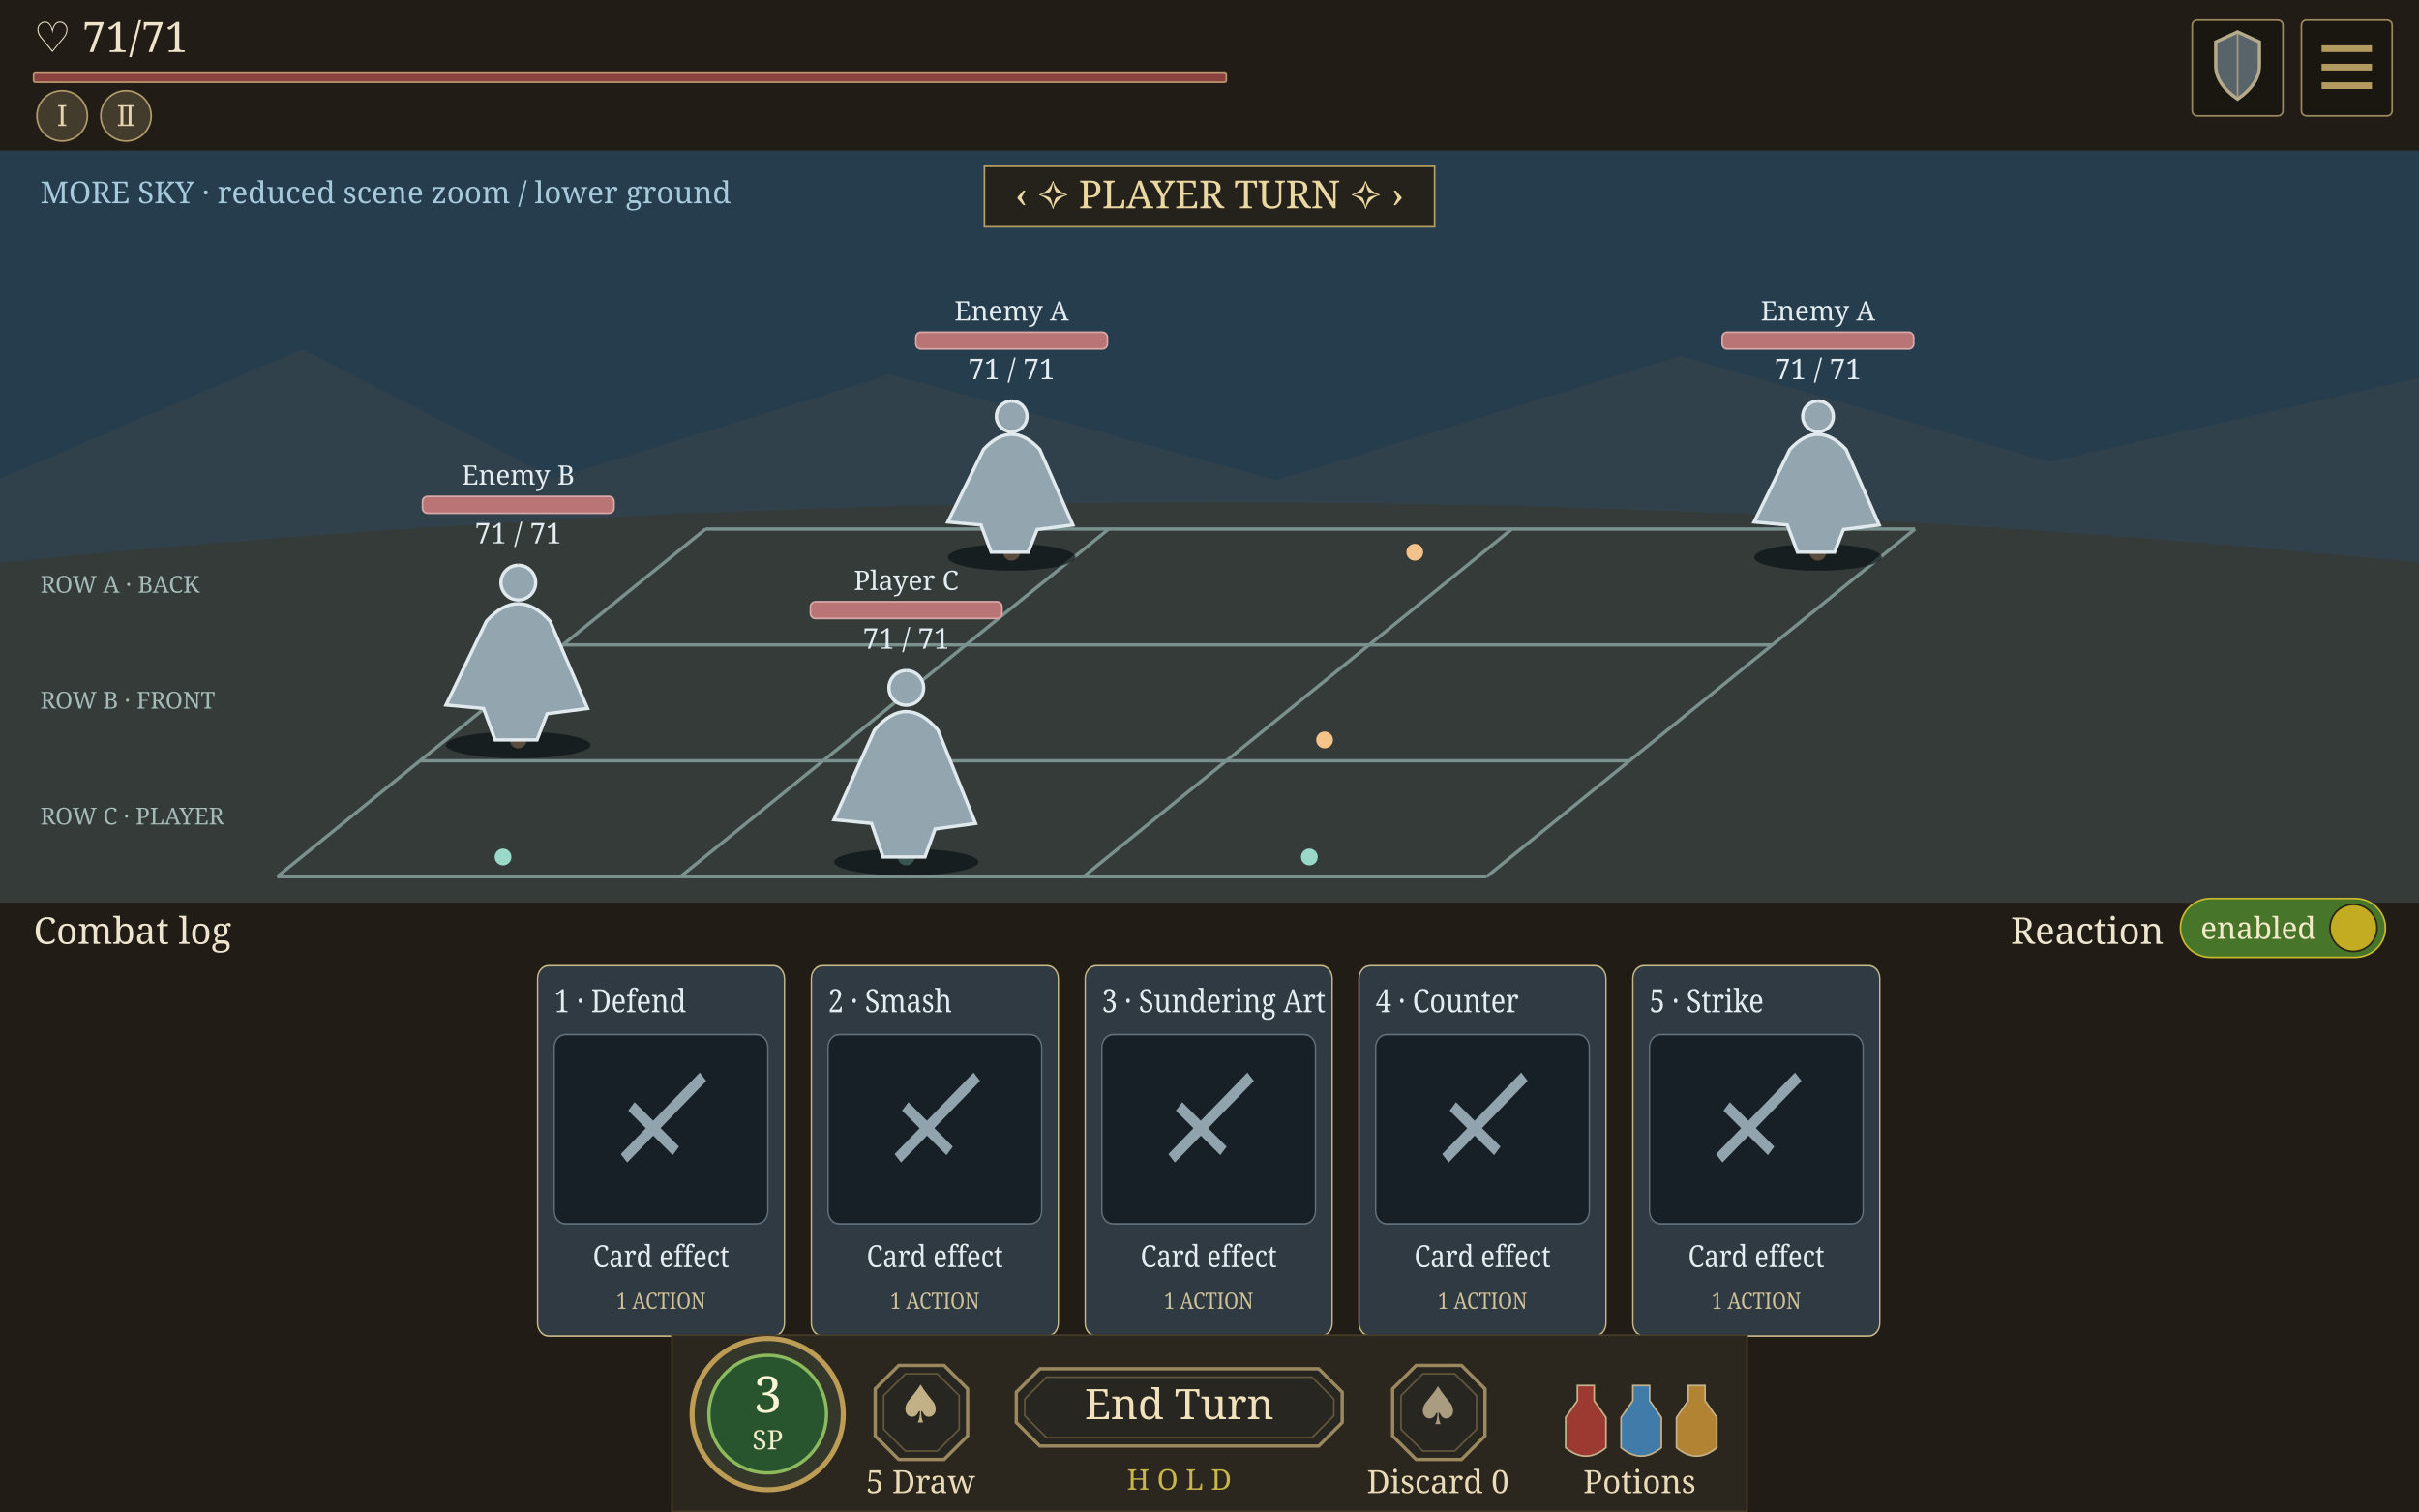
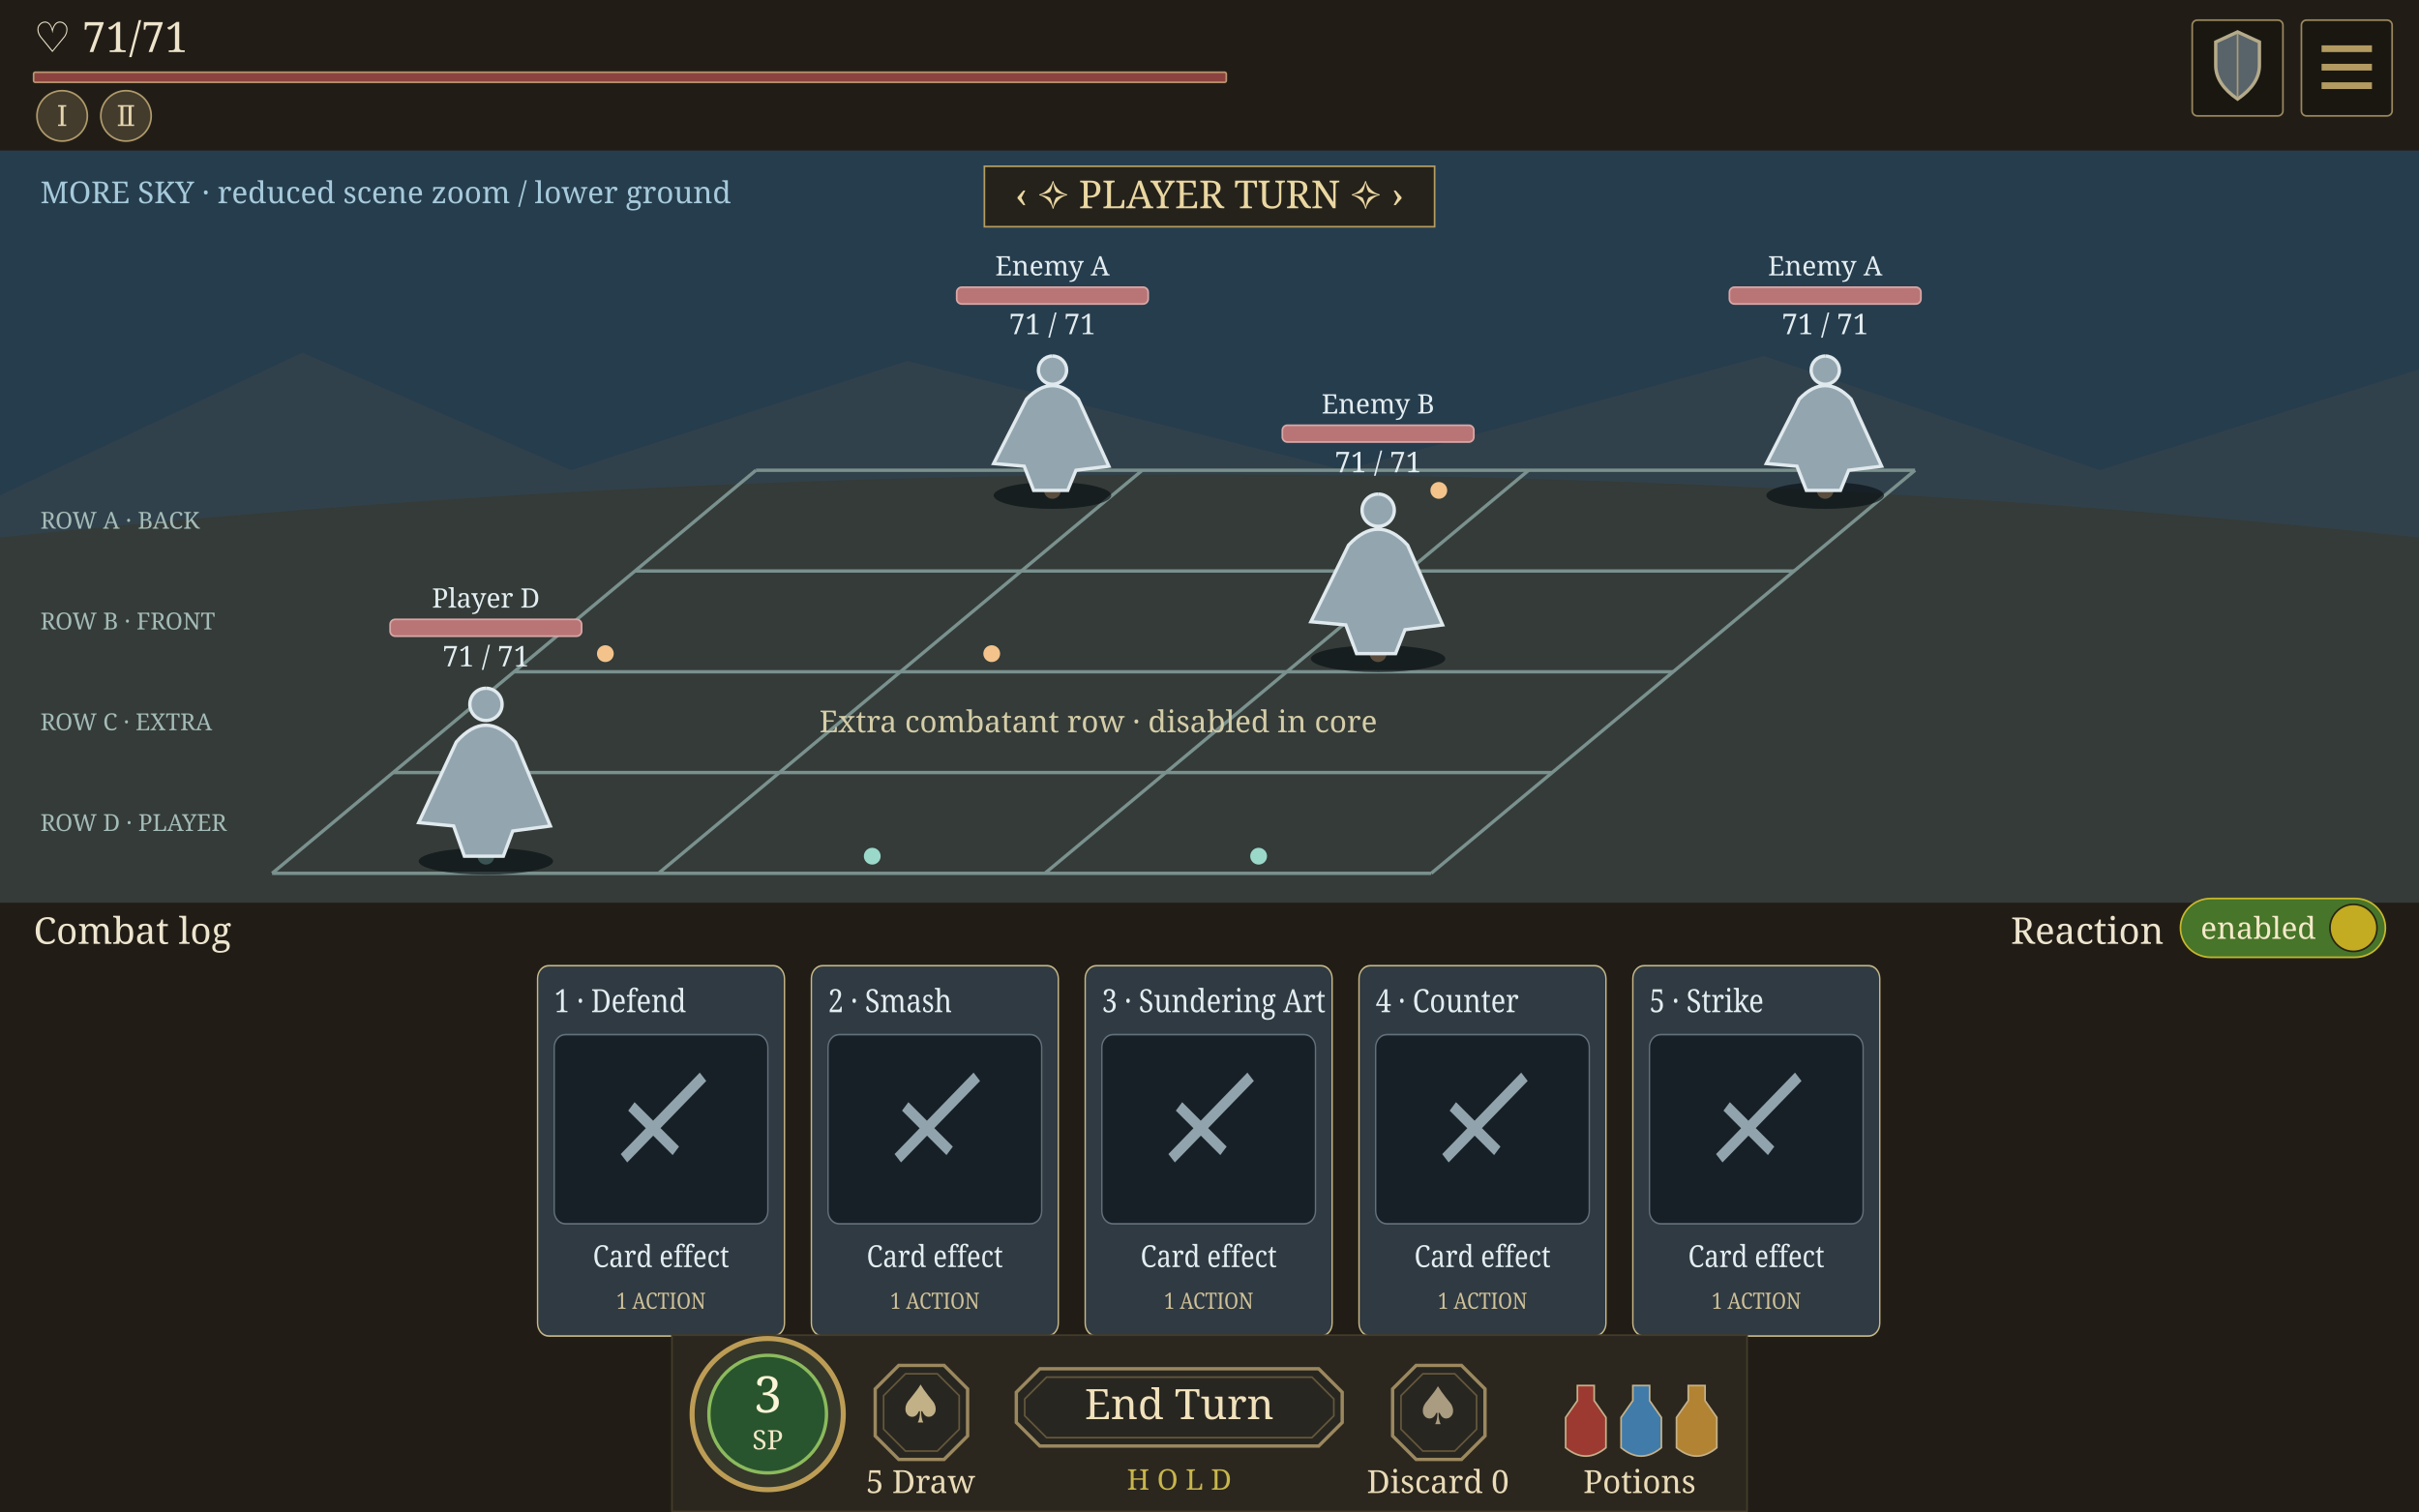
<svg xmlns="http://www.w3.org/2000/svg" width="1440" height="900" viewBox="0 0 1440 900">
  <style>text{font-family:Georgia,serif}</style>
  <rect x="0" y="0" width="1440" height="900" rx="0" fill="#211d16" stroke="#211d16" />
-   <g transform="translate(0,-55)">
-     <rect x="0" y="145" width="1440" height="477" rx="0" fill="#263d4d" stroke="#263d4d" />
-     <text x="24" y="176" font-size="18" fill="#a6cadb" text-anchor="start">MORE SKY · reduced scene zoom / lower ground</text>
-     <path d="M0 340 L180 263 L330 340 L530 278 L760 341 L1000 267 L1220 330 L1440 280 L1440 622 L0 622Z" fill="#31414b" />
-     <path d="M0 390 Q720 318 1440 390 L1440 622 L0 622Z" fill="#343b38" />
-     <path d="M420 370 L1140 370" stroke="#7a918e" stroke-width="2" />
-     <path d="M335 439 L1055 439" stroke="#7a918e" stroke-width="2" />
-     <path d="M250 508 L970 508" stroke="#7a918e" stroke-width="2" />
-     <path d="M165 577 L885 577" stroke="#7a918e" stroke-width="2" />
-     <path d="M420 370 L165 577" stroke="#7a918e" stroke-width="2" />
-     <path d="M660 370 L405 577" stroke="#7a918e" stroke-width="2" />
-     <path d="M900 370 L645 577" stroke="#7a918e" stroke-width="2" />
-     <path d="M1140 370 L885 577" stroke="#7a918e" stroke-width="2" />
-     <text x="24" y="407.95" font-size="14" fill="#a4bbb7" text-anchor="start">ROW A · BACK</text>
-     <text x="24" y="476.95" font-size="14" fill="#a4bbb7" text-anchor="start">ROW B · FRONT</text>
-     <text x="24" y="545.95" font-size="14" fill="#a4bbb7" text-anchor="start">ROW C · PLAYER</text>
-     <circle cx="602.2" cy="383.8" r="5" fill="#f3c38b" />
-     <circle cx="308.5" cy="495.58" r="5" fill="#f3c38b" />
-     <circle cx="299.45" cy="565.27" r="5" fill="#9ad8ca" />
-     <circle cx="842.2" cy="383.8" r="5" fill="#f3c38b" />
-     <circle cx="548.5" cy="495.58" r="5" fill="#f3c38b" />
-     <circle cx="539.45" cy="565.27" r="5" fill="#9ad8ca" />
-     <circle cx="1082.2" cy="383.8" r="5" fill="#f3c38b" />
-     <circle cx="788.5" cy="495.58" r="5" fill="#f3c38b" />
-     <circle cx="779.45" cy="565.27" r="5" fill="#9ad8ca" />
-     <ellipse cx="602.2" cy="386.8" rx="38.0" ry="8" fill="#080e12" opacity=".65" />
-     <path d="M602.2 293.8 a9.12 9.12 0 1 0 .1 0 M585.48 322.6 Q602.2 304.6 618.92 322.6 L638.68 367.6 L617.4 370.3 L612.08 383.8 L590.04 383.8 L583.96 367.6 L564.2 365.8 Z" fill="#93a6b0" stroke="#e0e9ed" stroke-width="2" />
-     <rect x="545.2" y="252.8" width="114" height="10" rx="3" fill="#b97576" stroke="#d9a7a7" />
-     <text x="602.2" y="245.8" font-size="16" fill="#e3edf1" text-anchor="middle">Enemy A</text>
-     <text x="602.2" y="280.8" font-size="17" fill="#e3edf1" text-anchor="middle">71 / 71</text>
-     <ellipse cx="1082.2" cy="386.8" rx="38.0" ry="8" fill="#080e12" opacity=".65" />
-     <path d="M1082.2 293.8 a9.12 9.12 0 1 0 .1 0 M1065.48 322.6 Q1082.2 304.6 1098.92 322.6 L1118.68 367.6 L1097.4 370.3 L1092.08 383.8 L1070.04 383.8 L1063.96 367.6 L1044.2 365.8 Z" fill="#93a6b0" stroke="#e0e9ed" stroke-width="2" />
-     <rect x="1025.2" y="252.8" width="114" height="10" rx="3" fill="#b97576" stroke="#d9a7a7" />
-     <text x="1082.2" y="245.8" font-size="16" fill="#e3edf1" text-anchor="middle">Enemy A</text>
-     <text x="1082.2" y="280.8" font-size="17" fill="#e3edf1" text-anchor="middle">71 / 71</text>
-     <ellipse cx="308.5" cy="498.58" rx="43.0" ry="8" fill="#080e12" opacity=".65" />
-     <path d="M308.5 391.58 a10.32 10.32 0 1 0 .1 0 M289.58 424.86 Q308.5 404.06 327.42 424.86 L349.78 476.86 L325.7 479.98 L319.68 495.58 L294.74 495.58 L287.86 476.86 L265.5 474.78 Z" fill="#93a6b0" stroke="#e0e9ed" stroke-width="2" />
-     <rect x="251.5" y="350.58" width="114" height="10" rx="3" fill="#b97576" stroke="#d9a7a7" />
-     <text x="308.5" y="343.58" font-size="16" fill="#e3edf1" text-anchor="middle">Enemy B</text>
-     <text x="308.5" y="378.58" font-size="17" fill="#e3edf1" text-anchor="middle">71 / 71</text>
-     <ellipse cx="539.45" cy="568.27" rx="43.0" ry="8" fill="#080e12" opacity=".65" />
-     <path d="M539.45 454.27 a10.32 10.32 0 1 0 .1 0 M520.53 489.79 Q539.45 467.59 558.37 489.79 L580.73 545.29 L556.65 548.62 L550.63 565.27 L525.69 565.27 L518.81 545.29 L496.45 543.07 Z" fill="#93a6b0" stroke="#e0e9ed" stroke-width="2" />
-     <rect x="482.45" y="413.27" width="114" height="10" rx="3" fill="#b97576" stroke="#d9a7a7" />
-     <text x="539.45" y="406.27" font-size="16" fill="#e3edf1" text-anchor="middle">Player C</text>
-     <text x="539.45" y="441.27" font-size="17" fill="#e3edf1" text-anchor="middle">71 / 71</text>
-     <text x="1418" y="607" font-size="16" fill="#b6c7c6" text-anchor="end">Dots = foot anchors · shadows match silhouette width</text>
+   <rect x="0" y="90" width="1440" height="448" rx="0" fill="#263d4d" stroke="#263d4d" />
+   <text x="24" y="121" font-size="18" fill="#a6cadb" text-anchor="start">MORE SKY · reduced scene zoom / lower ground</text>
+   <path d="M0 295 L180 210 L340 280 L540 215 L800 280 L1050 212 L1250 280 L1440 220 L1440 538 L0 538Z" fill="#31414b" />
+   <path d="M0 320 Q720 245 1440 320 L1440 538 L0 538Z" fill="#343b38" />
+   <path d="M450 280 L1140 280" stroke="#7a918e" stroke-width="2" />
+   <path d="M378 340 L1068 340" stroke="#7a918e" stroke-width="2" />
+   <path d="M306 400 L996 400" stroke="#7a918e" stroke-width="2" />
+   <path d="M234 460 L924 460" stroke="#7a918e" stroke-width="2" />
+   <path d="M162 520 L852 520" stroke="#7a918e" stroke-width="2" />
+   <path d="M450 280 L162 520" stroke="#7a918e" stroke-width="2" />
+   <path d="M680 280 L392 520" stroke="#7a918e" stroke-width="2" />
+   <path d="M910 280 L622 520" stroke="#7a918e" stroke-width="2" />
+   <path d="M1140 280 L852 520" stroke="#7a918e" stroke-width="2" />
+   <text x="24" y="314.8" font-size="14" fill="#a4bbb7" text-anchor="start">ROW A · BACK</text>
+   <text x="24" y="374.8" font-size="14" fill="#a4bbb7" text-anchor="start">ROW B · FRONT</text>
+   <text x="24" y="434.8" font-size="14" fill="#a4bbb7" text-anchor="start">ROW C · EXTRA</text>
+   <text x="24" y="494.8" font-size="14" fill="#a4bbb7" text-anchor="start">ROW D · PLAYER</text>
+   <circle cx="626.5" cy="292.0" r="5" fill="#f3c38b" />
+   <circle cx="360.36" cy="389.2" r="5" fill="#f3c38b" />
+   <circle cx="289.24" cy="509.8" r="5" fill="#9ad8ca" />
+   <circle cx="856.5" cy="292.0" r="5" fill="#f3c38b" />
+   <circle cx="590.36" cy="389.2" r="5" fill="#f3c38b" />
+   <circle cx="519.24" cy="509.8" r="5" fill="#9ad8ca" />
+   <circle cx="1086.5" cy="292.0" r="5" fill="#f3c38b" />
+   <circle cx="820.36" cy="389.2" r="5" fill="#f3c38b" />
+   <circle cx="749.24" cy="509.8" r="5" fill="#9ad8ca" />
+   <ellipse cx="626.5" cy="295.0" rx="35.0" ry="8" fill="#080e12" opacity=".65" />
+   <path d="M626.5 212.0 a8.4 8.4 0 1 0 .1 0 M611.1 237.6 Q626.5 221.6 641.9 237.6 L660.1 277.6 L640.5 280.0 L635.6 292.0 L615.3 292.0 L609.7 277.6 L591.5 276.0 Z" fill="#93a6b0" stroke="#e0e9ed" stroke-width="2" />
+   <rect x="569.5" y="171.0" width="114" height="10" rx="3" fill="#b97576" stroke="#d9a7a7" />
+   <text x="626.5" y="164.0" font-size="16" fill="#e3edf1" text-anchor="middle">Enemy A</text>
+   <text x="626.5" y="199.0" font-size="17" fill="#e3edf1" text-anchor="middle">71 / 71</text>
+   <ellipse cx="1086.5" cy="295.0" rx="35.0" ry="8" fill="#080e12" opacity=".65" />
+   <path d="M1086.5 212.0 a8.4 8.4 0 1 0 .1 0 M1071.1 237.6 Q1086.5 221.6 1101.9 237.6 L1120.1 277.6 L1100.5 280.0 L1095.6 292.0 L1075.3 292.0 L1069.7 277.6 L1051.5 276.0 Z" fill="#93a6b0" stroke="#e0e9ed" stroke-width="2" />
+   <rect x="1029.5" y="171.0" width="114" height="10" rx="3" fill="#b97576" stroke="#d9a7a7" />
+   <text x="1086.5" y="164.0" font-size="16" fill="#e3edf1" text-anchor="middle">Enemy A</text>
+   <text x="1086.5" y="199.0" font-size="17" fill="#e3edf1" text-anchor="middle">71 / 71</text>
+   <g transform="translate(230 0)">
+     <ellipse cx="590.36" cy="392.2" rx="40.0" ry="8" fill="#080e12" opacity=".65" />
+     <path d="M590.36 294.2 a9.6 9.6 0 1 0 .1 0 M572.76 324.6 Q590.36 305.6 607.96 324.6 L628.76 372.1 L606.36 374.95 L600.76 389.2 L577.56 389.2 L571.16 372.1 L550.36 370.2 Z" fill="#93a6b0" stroke="#e0e9ed" stroke-width="2" />
+     <rect x="533.36" y="253.2" width="114" height="10" rx="3" fill="#b97576" stroke="#d9a7a7" />
+     <text x="590.36" y="246.2" font-size="16" fill="#e3edf1" text-anchor="middle">Enemy B</text>
+     <text x="590.36" y="281.2" font-size="17" fill="#e3edf1" text-anchor="middle">71 / 71</text>
  </g>
+   <ellipse cx="289.24" cy="512.8" rx="40.0" ry="8" fill="#080e12" opacity=".65" />
+   <path d="M289.24 409.8 a9.6 9.6 0 1 0 .1 0 M271.64 441.8 Q289.24 421.8 306.84 441.8 L327.64 491.8 L305.24 494.8 L299.64 509.8 L276.44 509.8 L270.04 491.8 L249.24 489.8 Z" fill="#93a6b0" stroke="#e0e9ed" stroke-width="2" />
+   <rect x="232.24" y="368.8" width="114" height="10" rx="3" fill="#b97576" stroke="#d9a7a7" />
+   <text x="289.24" y="361.8" font-size="16" fill="#e3edf1" text-anchor="middle">Player D</text>
+   <text x="289.24" y="396.8" font-size="17" fill="#e3edf1" text-anchor="middle">71 / 71</text>
+   <text x="653.8" y="436.0" font-size="18" fill="#d5cda7" text-anchor="middle">Extra combatant row · disabled in core</text>
  <rect x="0" y="538" width="1440" height="362" rx="0" fill="#211d16" stroke="#211d16" />
  <rect x="0" y="0" width="1440" height="89" rx="0" fill="#211d16" stroke="#211d16" />
  <text x="20" y="31" font-size="25" fill="#eee4cc" text-anchor="start">♡  71/71</text>
  <rect x="20" y="43" width="710" height="6" rx="1" fill="#8c4340" stroke="#b99670" />
  <circle cx="37" cy="69" r="15" fill="#433c2c" stroke="#b09a6c" />
  <circle cx="75" cy="69" r="15" fill="#433c2c" stroke="#b09a6c" />
  <text x="37" y="75" font-size="17" fill="#e5d5af" text-anchor="middle">Ⅰ</text>
  <text x="75" y="75" font-size="17" fill="#e5d5af" text-anchor="middle">Ⅱ</text>
  <rect x="1305" y="12" width="54" height="57" rx="3" fill="#191710" stroke="#9b885f" />
  <rect x="1370" y="12" width="54" height="57" rx="3" fill="#191710" stroke="#9b885f" />
  <path d="M1319 25 L1332 19 L1345 25 V39 Q1345 50 1332 59 Q1319 50 1319 39 Z" fill="#59636a" stroke="#b5ab8a" stroke-width="2" />
  <path d="M1332 20 V58" stroke="#a99b77" />
  <path d="M1382 29 H1412 M1382 40 H1412 M1382 51 H1412" stroke="#b29a60" stroke-width="4" />
  <rect x="586" y="99" width="268" height="36" rx="0" fill="#25221b" stroke="#b39d61" />
  <text x="720" y="124" font-size="23" fill="#ead7a1" text-anchor="middle">‹ ✧ PLAYER TURN ✧ ›</text>
  <g transform="translate(320 575) scale(0.8258427 0.9545455) translate(-255 -550)">
    <rect x="255" y="550" width="178" height="231" rx="8" fill="#303a42" stroke="#c7b888" />
    <text x="267" y="579" font-size="20" fill="#e3edf1" text-anchor="start">1 · Defend</text>
    <rect x="267" y="593" width="154" height="118" rx="8" fill="#172027" stroke="#62707b" />
    <path d="M317.3 670.12 l56.96 -50.82 M322.64 637.78 l32.04 27.72" stroke="#91a4ad" stroke-width="7" />
    <text x="344.0" y="738" font-size="19" fill="#e3edf1" text-anchor="middle">Card effect</text>
    <text x="344.0" y="764" font-size="14" fill="#d0c299" text-anchor="middle">1 ACTION</text>
  </g>
  <g transform="translate(483 575) scale(0.8258427 0.9545455) translate(-442 -550)">
    <rect x="442" y="550" width="178" height="231" rx="8" fill="#303a42" stroke="#c7b888" />
    <text x="454" y="579" font-size="20" fill="#e3edf1" text-anchor="start">2 · Smash</text>
    <rect x="454" y="593" width="154" height="118" rx="8" fill="#172027" stroke="#62707b" />
    <path d="M504.3 670.12 l56.96 -50.82 M509.64 637.78 l32.04 27.72" stroke="#91a4ad" stroke-width="7" />
    <text x="531.0" y="738" font-size="19" fill="#e3edf1" text-anchor="middle">Card effect</text>
    <text x="531.0" y="764" font-size="14" fill="#d0c299" text-anchor="middle">1 ACTION</text>
  </g>
  <g transform="translate(646 575) scale(0.8258427 0.9545455) translate(-629 -550)">
    <rect x="629" y="550" width="178" height="231" rx="8" fill="#303a42" stroke="#c7b888" />
    <text x="641" y="579" font-size="20" fill="#e3edf1" text-anchor="start">3 · Sundering Art</text>
    <rect x="641" y="593" width="154" height="118" rx="8" fill="#172027" stroke="#62707b" />
    <path d="M691.3 670.12 l56.96 -50.82 M696.64 637.78 l32.04 27.72" stroke="#91a4ad" stroke-width="7" />
    <text x="718.0" y="738" font-size="19" fill="#e3edf1" text-anchor="middle">Card effect</text>
    <text x="718.0" y="764" font-size="14" fill="#d0c299" text-anchor="middle">1 ACTION</text>
  </g>
  <g transform="translate(809 575) scale(0.8258427 0.9545455) translate(-816 -550)">
    <rect x="816" y="550" width="178" height="231" rx="8" fill="#303a42" stroke="#c7b888" />
    <text x="828" y="579" font-size="20" fill="#e3edf1" text-anchor="start">4 · Counter</text>
    <rect x="828" y="593" width="154" height="118" rx="8" fill="#172027" stroke="#62707b" />
    <path d="M878.3 670.12 l56.96 -50.82 M883.64 637.78 l32.04 27.72" stroke="#91a4ad" stroke-width="7" />
    <text x="905.0" y="738" font-size="19" fill="#e3edf1" text-anchor="middle">Card effect</text>
    <text x="905.0" y="764" font-size="14" fill="#d0c299" text-anchor="middle">1 ACTION</text>
  </g>
  <g transform="translate(972 575) scale(0.8258427 0.9545455) translate(-1003 -550)">
    <rect x="1003" y="550" width="178" height="231" rx="8" fill="#303a42" stroke="#c7b888" />
    <text x="1015" y="579" font-size="20" fill="#e3edf1" text-anchor="start">5 · Strike</text>
    <rect x="1015" y="593" width="154" height="118" rx="8" fill="#172027" stroke="#62707b" />
    <path d="M1065.3 670.12 l56.96 -50.82 M1070.64 637.78 l32.04 27.72" stroke="#91a4ad" stroke-width="7" />
    <text x="1092.0" y="738" font-size="19" fill="#e3edf1" text-anchor="middle">Card effect</text>
    <text x="1092.0" y="764" font-size="14" fill="#d0c299" text-anchor="middle">1 ACTION</text>
  </g>
  <text x="20" y="562" font-size="22" fill="#eee5cf" text-anchor="start">Combat log</text>
  <text x="1197" y="562" font-size="22" fill="#eee5cf" text-anchor="start">Reaction</text>
  <rect x="1298" y="535" width="122" height="35" rx="18" fill="#477529" stroke="#c9b72d" />
  <text x="1310" y="559" font-size="18" fill="#f4eaca" text-anchor="start">enabled</text>
  <circle cx="1401" cy="552.5" r="14" fill="#c3ab22" stroke="#282514" />
  <rect x="400" y="795" width="640" height="105" rx="0" fill="#2b271e" stroke="#453b28" />
  <circle cx="457" cy="842" r="45" fill="#35372b" stroke="#bd9d55" stroke-width="3" />
  <circle cx="457" cy="842" r="35" fill="#28552d" stroke="#8cba5d" stroke-width="2" />
  <text x="457" y="841" font-size="30" fill="#fbf4d7" text-anchor="middle">3</text>
  <text x="457" y="863" font-size="16" fill="#f4e9c9" text-anchor="middle">SP</text>
  <path d="M535 813 H562 L576 827 V855 L562 869 H535 L521 855 V827 Z" fill="#282620" stroke="#9b885f" stroke-width="2" />
  <path d="M539 818 H558 L571 831 V851 L558 864 H539 L526 851 V831 Z" fill="none" stroke="#64573b" />
  <text x="548" y="847" font-size="31" fill="#c2b087" text-anchor="middle">♠</text>
  <text x="548" y="889" font-size="19" fill="#eadbb8" text-anchor="middle">5 Draw</text>
  <path d="M619 815 H785 L799 829 V847 L785 861 H619 L605 847 V829 Z" fill="#282620" stroke="#9b885f" stroke-width="2" />
  <path d="M623 820 H781 L794 833 V843 L781 856 H623 L610 843 V833 Z" fill="none" stroke="#64573b" />
  <text x="702" y="845" font-size="25" fill="#f1e2bc" text-anchor="middle">End Turn</text>
  <text x="702" y="887" font-size="17" fill="#c9b64c" text-anchor="middle">H O L D</text>
  <path d="M843 813 H870 L884 827 V855 L870 869 H843 L829 855 V827 Z" fill="#282620" stroke="#9b885f" stroke-width="2" />
  <path d="M847 818 H866 L879 831 V851 L866 864 H847 L834 851 V831 Z" fill="none" stroke="#64573b" />
  <text x="856" y="848" font-size="31" fill="#a99c80" text-anchor="middle">♠</text>
  <text x="856" y="889" font-size="19" fill="#eadbb8" text-anchor="middle">Discard 0</text>
  <path d="M939 825 h10 v9 l7 10 v18 q-12 10 -24 0 v-18 l7-10Z" fill="#9c3a32" stroke="#c4b18a" />
  <path d="M972 825 h10 v9 l7 10 v18 q-12 10 -24 0 v-18 l7-10Z" fill="#407baa" stroke="#c4b18a" />
  <path d="M1005 825 h10 v9 l7 10 v18 q-12 10 -24 0 v-18 l7-10Z" fill="#b28332" stroke="#c4b18a" />
  <text x="976" y="889" font-size="19" fill="#eadbb8" text-anchor="middle">Potions</text>
</svg>
